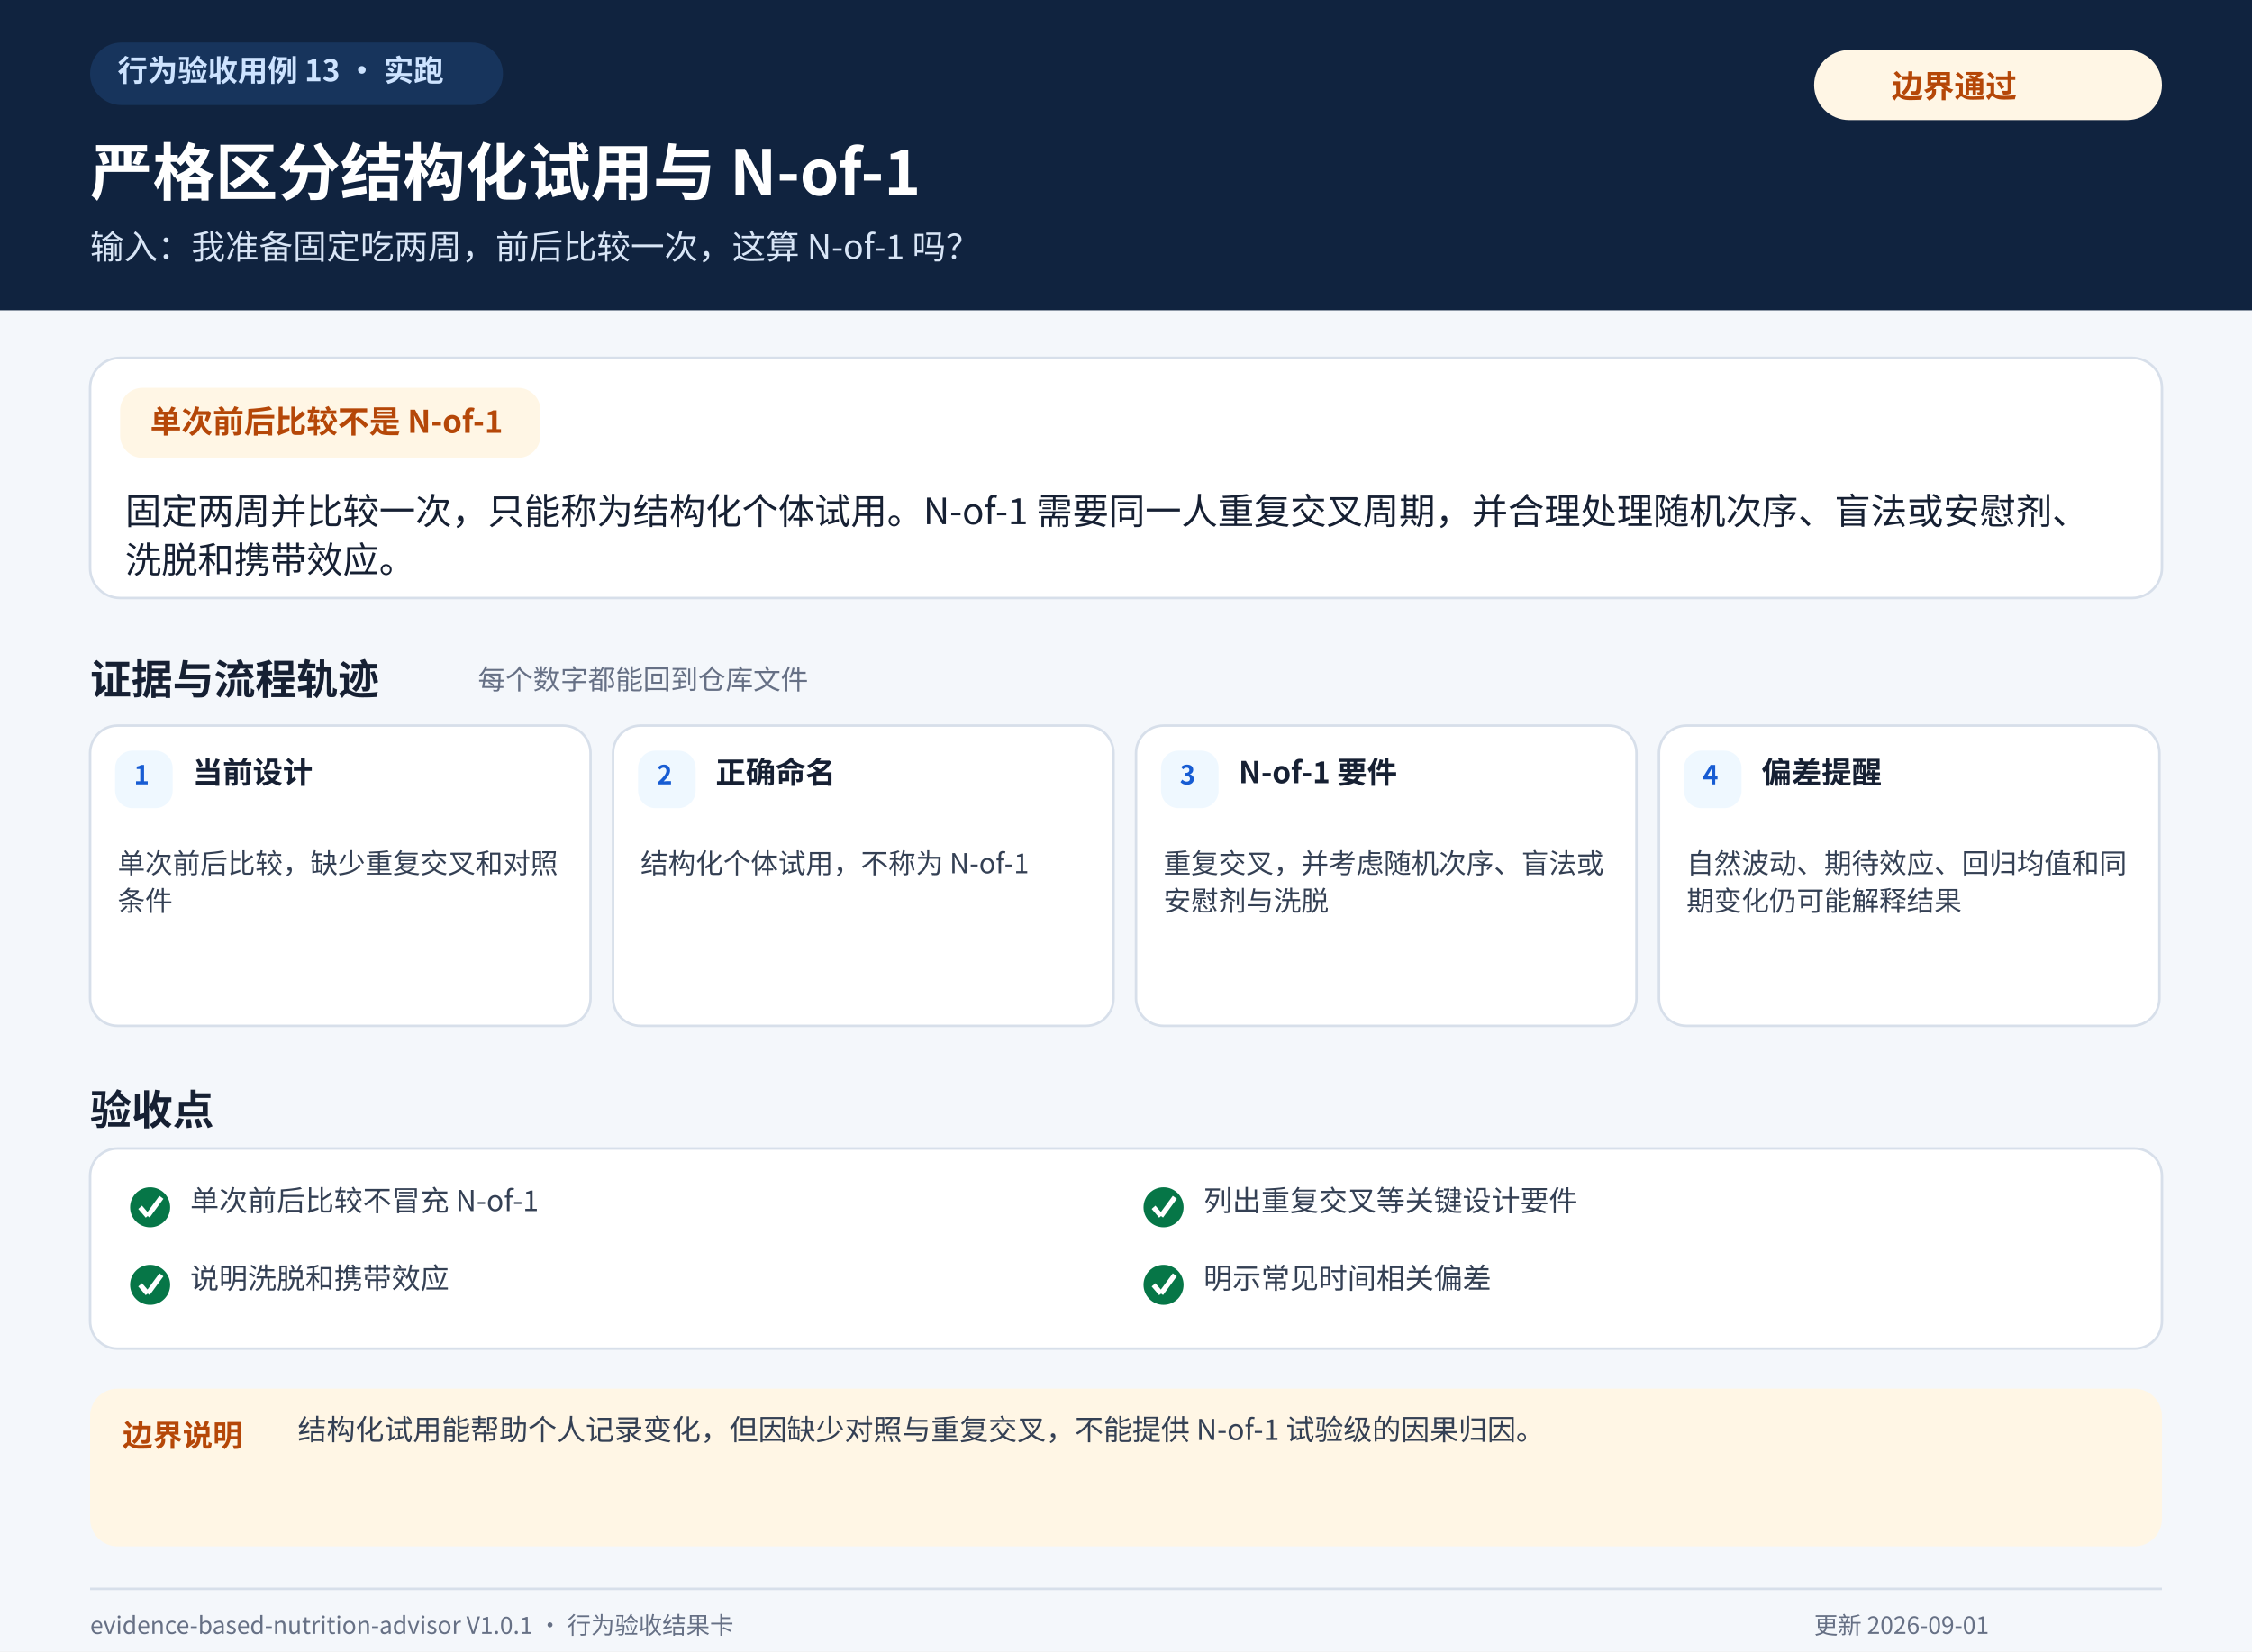
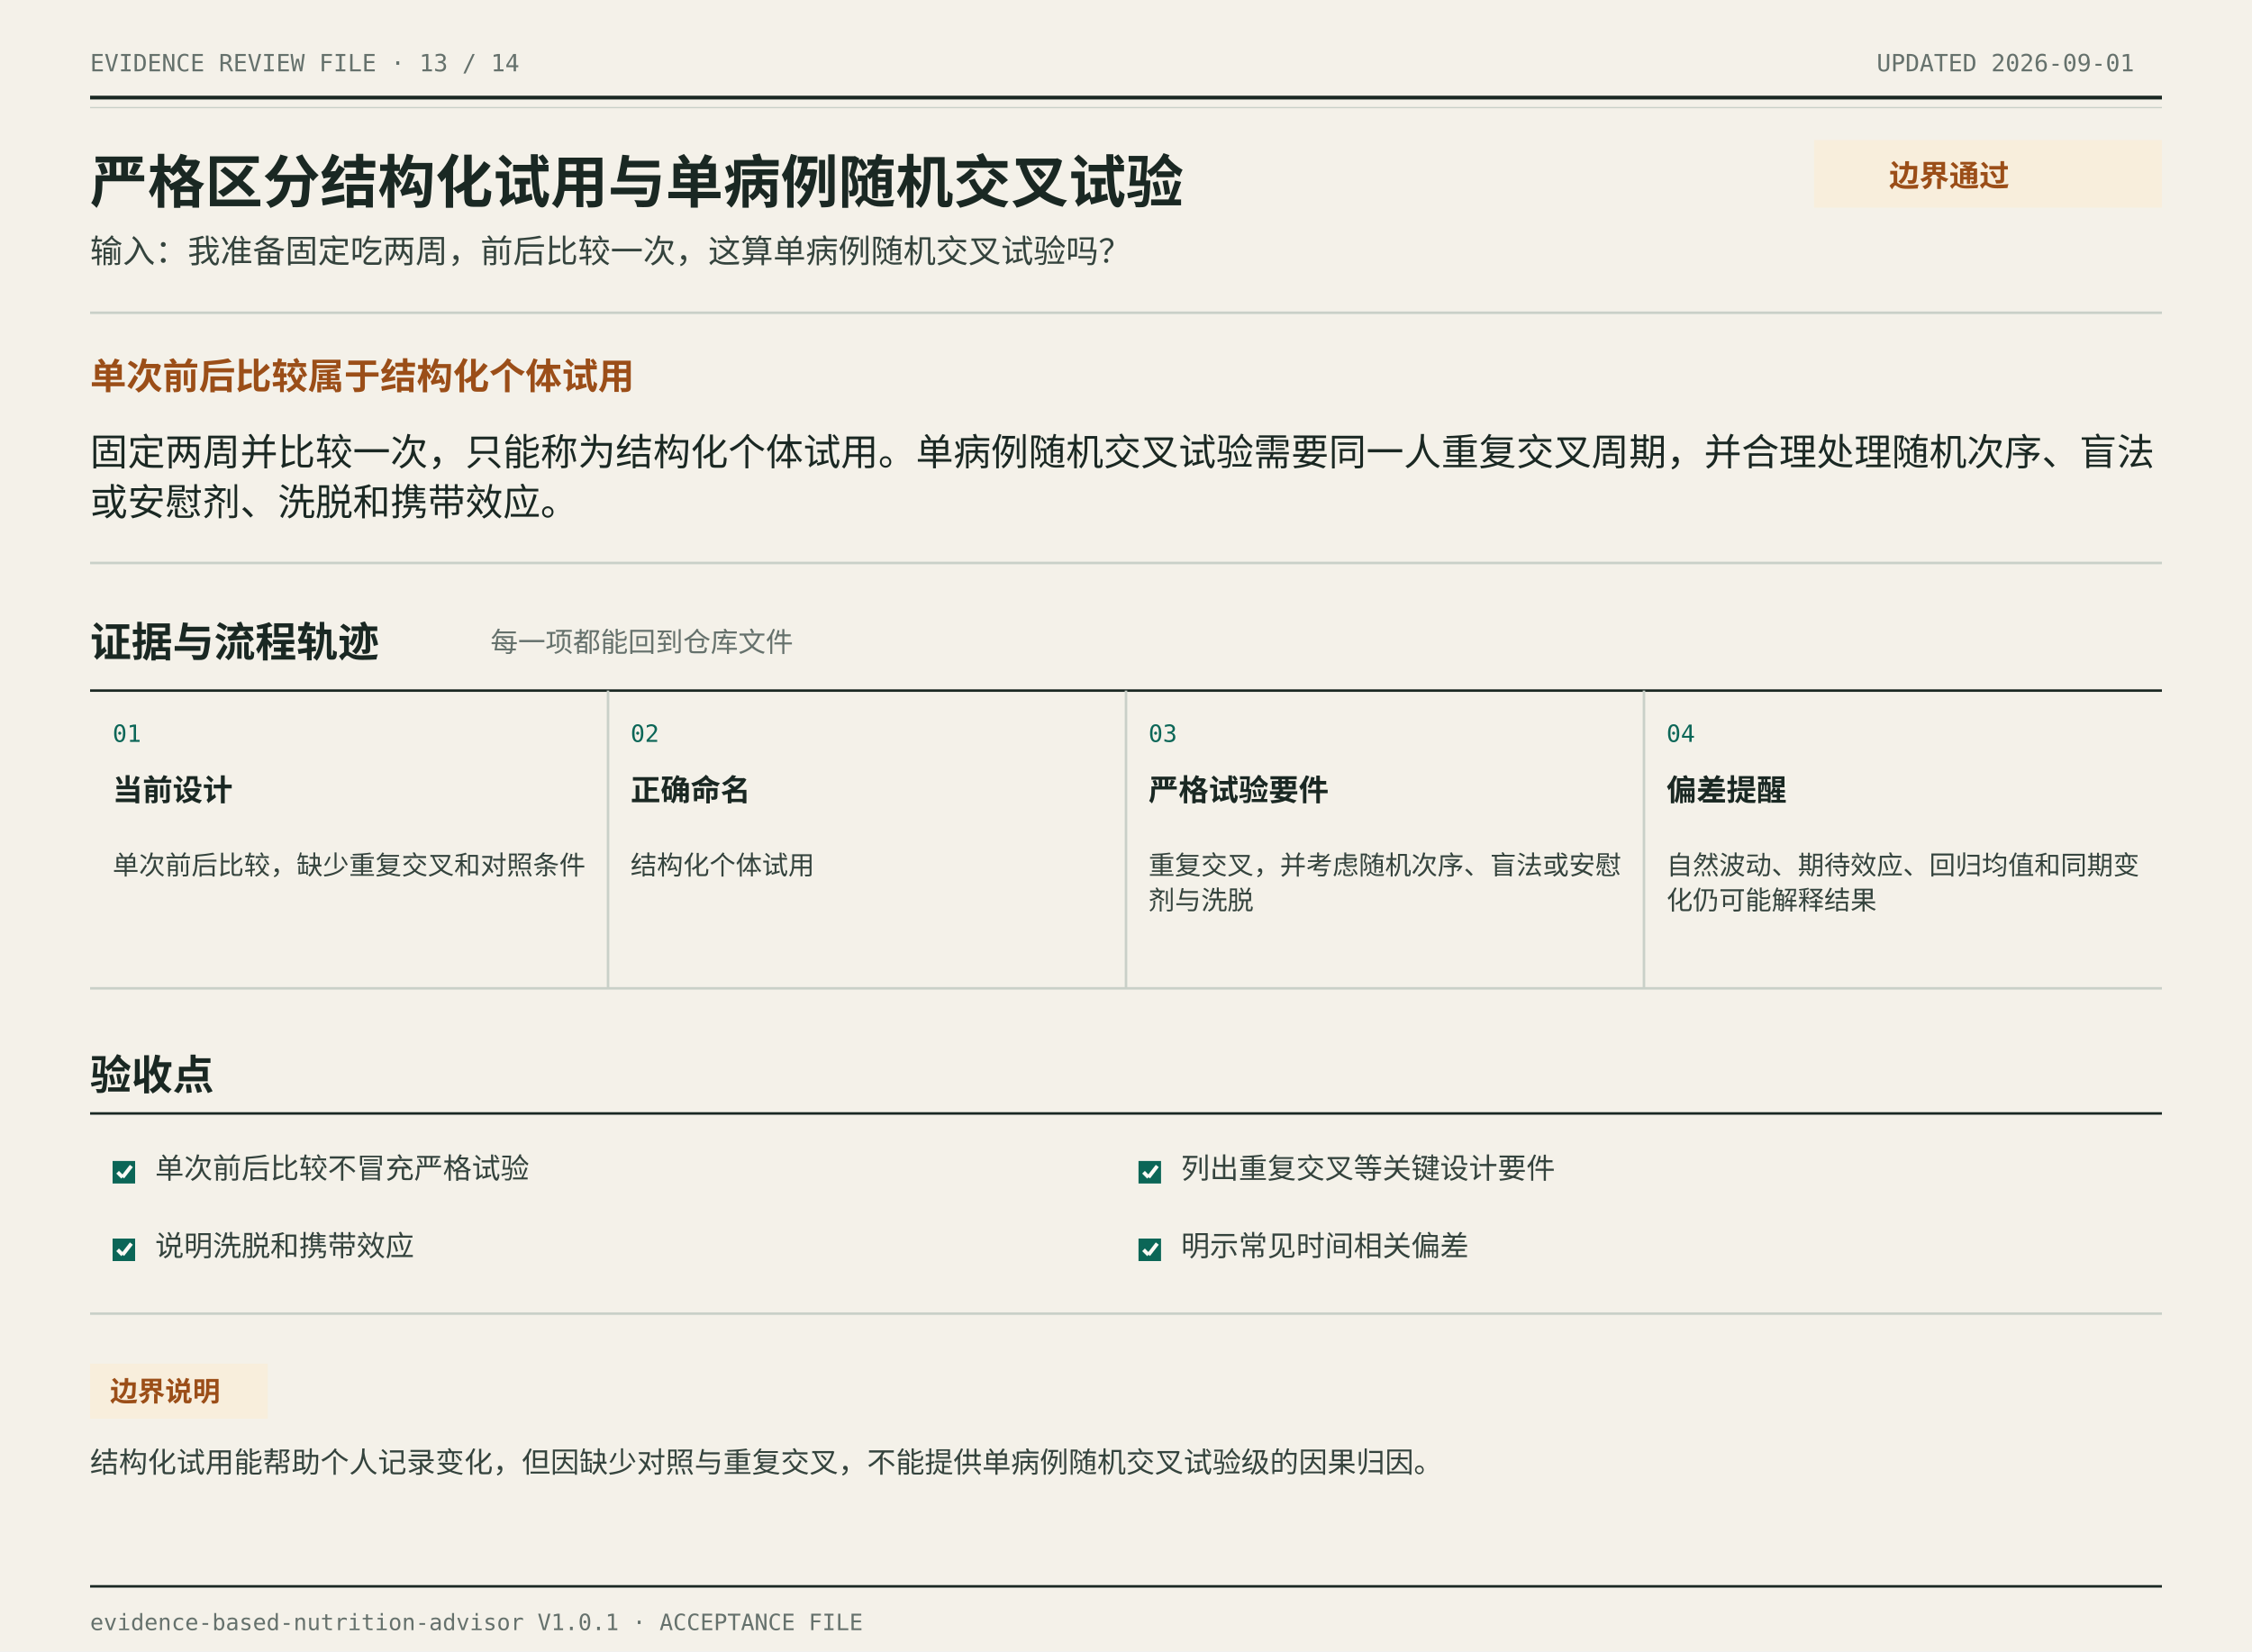
- <svg xmlns="http://www.w3.org/2000/svg" width="1800" height="1320" viewBox="0 0 1800 1320" role="img" aria-label="行为验收用例 13：严格区分结构化试用与 N-of-1">
-   <rect width="1800" height="1320" fill="#F4F7FB" />
-   <rect x="0" y="0" width="1800" height="248" rx="0" fill="#10233F" />
-   <rect x="72" y="34" width="330" height="50" rx="25" fill="#17345C" />
-   <text x="94" y="65" font-family="Microsoft YaHei, PingFang SC, Noto Sans CJK SC, sans-serif" font-size="24" font-weight="700" fill="#CDE3FF">行为验收用例 13 · 实跑</text>
-   <text x="72" y="156" font-family="Microsoft YaHei, PingFang SC, Noto Sans CJK SC, sans-serif" font-size="50" font-weight="700" fill="#FFFFFF">严格区分结构化试用与 N-of-1</text>
-   <text x="72" y="207" font-family="Microsoft YaHei, PingFang SC, Noto Sans CJK SC, sans-serif" font-size="27" font-weight="400" fill="#D8E5F6">输入：我准备固定吃两周，前后比较一次，这算 N-of-1 吗？</text>
-   <rect x="1450" y="40" width="278" height="56" rx="28" fill="#FFF6E5" />
-   <text x="1512" y="78" font-family="Microsoft YaHei, PingFang SC, Noto Sans CJK SC, sans-serif" font-size="25" font-weight="700" fill="#B54708">边界通过</text>
-   <rect x="72" y="286" width="1656" height="192" rx="24" fill="#FFFFFF" stroke="#D7DFEA" stroke-width="2" />
-   <rect x="96" y="310" width="336" height="56" rx="18" fill="#FFF6E5" />
-   <text x="120" y="346" font-family="Microsoft YaHei, PingFang SC, Noto Sans CJK SC, sans-serif" font-size="25" font-weight="700" fill="#B54708">单次前后比较不是 N-of-1</text>
-   <text x="100" y="419" font-family="Microsoft YaHei, PingFang SC, Noto Sans CJK SC, sans-serif" font-size="29" font-weight="400" fill="#162033">固定两周并比较一次，只能称为结构化个体试用。N-of-1 需要同一人重复交叉周期，并合理处理随机次序、盲法或安慰剂、</text>
-   <text x="100" y="458" font-family="Microsoft YaHei, PingFang SC, Noto Sans CJK SC, sans-serif" font-size="29" font-weight="400" fill="#162033">洗脱和携带效应。</text>
-   <text x="72" y="555" font-family="Microsoft YaHei, PingFang SC, Noto Sans CJK SC, sans-serif" font-size="33" font-weight="700" fill="#162033">证据与流程轨迹</text>
-   <text x="382" y="551" font-family="Microsoft YaHei, PingFang SC, Noto Sans CJK SC, sans-serif" font-size="22" font-weight="400" fill="#667085">每个数字都能回到仓库文件</text>
-   <rect x="72" y="580" width="400" height="240" rx="22" fill="#FFFFFF" stroke="#D7DFEA" stroke-width="2" />
-   <rect x="92" y="600" width="46" height="46" rx="14" fill="#EFF8FF" />
-   <text x="107" y="627" font-family="Microsoft YaHei, PingFang SC, Noto Sans CJK SC, sans-serif" font-size="21" font-weight="700" fill="#175CD3">1</text>
-   <text x="154" y="626" font-family="Microsoft YaHei, PingFang SC, Noto Sans CJK SC, sans-serif" font-size="24" font-weight="700" fill="#162033">当前设计</text>
-   <text x="94" y="698" font-family="Microsoft YaHei, PingFang SC, Noto Sans CJK SC, sans-serif" font-size="22" font-weight="400" fill="#344054">单次前后比较，缺少重复交叉和对照</text>
-   <text x="94" y="728" font-family="Microsoft YaHei, PingFang SC, Noto Sans CJK SC, sans-serif" font-size="22" font-weight="400" fill="#344054">条件</text>
-   <rect x="490" y="580" width="400" height="240" rx="22" fill="#FFFFFF" stroke="#D7DFEA" stroke-width="2" />
-   <rect x="510" y="600" width="46" height="46" rx="14" fill="#EFF8FF" />
-   <text x="525" y="627" font-family="Microsoft YaHei, PingFang SC, Noto Sans CJK SC, sans-serif" font-size="21" font-weight="700" fill="#175CD3">2</text>
-   <text x="572" y="626" font-family="Microsoft YaHei, PingFang SC, Noto Sans CJK SC, sans-serif" font-size="24" font-weight="700" fill="#162033">正确命名</text>
-   <text x="512" y="698" font-family="Microsoft YaHei, PingFang SC, Noto Sans CJK SC, sans-serif" font-size="22" font-weight="400" fill="#344054">结构化个体试用，不称为 N-of-1</text>
-   <rect x="908" y="580" width="400" height="240" rx="22" fill="#FFFFFF" stroke="#D7DFEA" stroke-width="2" />
-   <rect x="928" y="600" width="46" height="46" rx="14" fill="#EFF8FF" />
-   <text x="943" y="627" font-family="Microsoft YaHei, PingFang SC, Noto Sans CJK SC, sans-serif" font-size="21" font-weight="700" fill="#175CD3">3</text>
-   <text x="990" y="626" font-family="Microsoft YaHei, PingFang SC, Noto Sans CJK SC, sans-serif" font-size="24" font-weight="700" fill="#162033">N-of-1 要件</text>
-   <text x="930" y="698" font-family="Microsoft YaHei, PingFang SC, Noto Sans CJK SC, sans-serif" font-size="22" font-weight="400" fill="#344054">重复交叉，并考虑随机次序、盲法或</text>
-   <text x="930" y="728" font-family="Microsoft YaHei, PingFang SC, Noto Sans CJK SC, sans-serif" font-size="22" font-weight="400" fill="#344054">安慰剂与洗脱</text>
-   <rect x="1326" y="580" width="400" height="240" rx="22" fill="#FFFFFF" stroke="#D7DFEA" stroke-width="2" />
-   <rect x="1346" y="600" width="46" height="46" rx="14" fill="#EFF8FF" />
-   <text x="1361" y="627" font-family="Microsoft YaHei, PingFang SC, Noto Sans CJK SC, sans-serif" font-size="21" font-weight="700" fill="#175CD3">4</text>
-   <text x="1408" y="626" font-family="Microsoft YaHei, PingFang SC, Noto Sans CJK SC, sans-serif" font-size="24" font-weight="700" fill="#162033">偏差提醒</text>
-   <text x="1348" y="698" font-family="Microsoft YaHei, PingFang SC, Noto Sans CJK SC, sans-serif" font-size="22" font-weight="400" fill="#344054">自然波动、期待效应、回归均值和同</text>
-   <text x="1348" y="728" font-family="Microsoft YaHei, PingFang SC, Noto Sans CJK SC, sans-serif" font-size="22" font-weight="400" fill="#344054">期变化仍可能解释结果</text>
-   <text x="72" y="899" font-family="Microsoft YaHei, PingFang SC, Noto Sans CJK SC, sans-serif" font-size="33" font-weight="700" fill="#162033">验收点</text>
-   <rect x="72" y="918" width="1656" height="160" rx="22" fill="#FFFFFF" stroke="#D7DFEA" stroke-width="2" />
-   <circle cx="120.0" cy="965.0" r="16.0" fill="#067647" />
-   <line x1="112" y1="965" x2="118" y2="972" stroke="#FFFFFF" stroke-width="4" />
-   <line x1="118" y1="972" x2="129" y2="957" stroke="#FFFFFF" stroke-width="4" />
-   <text x="152" y="968" font-family="Microsoft YaHei, PingFang SC, Noto Sans CJK SC, sans-serif" font-size="23" font-weight="400" fill="#344054">单次前后比较不冒充 N-of-1</text>
-   <circle cx="930.0" cy="965.0" r="16.0" fill="#067647" />
-   <line x1="922" y1="965" x2="928" y2="972" stroke="#FFFFFF" stroke-width="4" />
-   <line x1="928" y1="972" x2="939" y2="957" stroke="#FFFFFF" stroke-width="4" />
-   <text x="962" y="968" font-family="Microsoft YaHei, PingFang SC, Noto Sans CJK SC, sans-serif" font-size="23" font-weight="400" fill="#344054">列出重复交叉等关键设计要件</text>
-   <circle cx="120.0" cy="1027.0" r="16.0" fill="#067647" />
-   <line x1="112" y1="1027" x2="118" y2="1034" stroke="#FFFFFF" stroke-width="4" />
-   <line x1="118" y1="1034" x2="129" y2="1019" stroke="#FFFFFF" stroke-width="4" />
-   <text x="152" y="1030" font-family="Microsoft YaHei, PingFang SC, Noto Sans CJK SC, sans-serif" font-size="23" font-weight="400" fill="#344054">说明洗脱和携带效应</text>
-   <circle cx="930.0" cy="1027.0" r="16.0" fill="#067647" />
-   <line x1="922" y1="1027" x2="928" y2="1034" stroke="#FFFFFF" stroke-width="4" />
-   <line x1="928" y1="1034" x2="939" y2="1019" stroke="#FFFFFF" stroke-width="4" />
-   <text x="962" y="1030" font-family="Microsoft YaHei, PingFang SC, Noto Sans CJK SC, sans-serif" font-size="23" font-weight="400" fill="#344054">明示常见时间相关偏差</text>
-   <rect x="72" y="1110" width="1656" height="126" rx="22" fill="#FFF6E5" />
-   <text x="98" y="1156" font-family="Microsoft YaHei, PingFang SC, Noto Sans CJK SC, sans-serif" font-size="24" font-weight="700" fill="#B54708">边界说明</text>
-   <text x="238" y="1151" font-family="Microsoft YaHei, PingFang SC, Noto Sans CJK SC, sans-serif" font-size="23" font-weight="400" fill="#344054">结构化试用能帮助个人记录变化，但因缺少对照与重复交叉，不能提供 N-of-1 试验级的因果归因。</text>
-   <line x1="72" y1="1270" x2="1728" y2="1270" stroke="#D7DFEA" stroke-width="2" />
-   <text x="72" y="1306" font-family="Microsoft YaHei, PingFang SC, Noto Sans CJK SC, sans-serif" font-size="19" font-weight="400" fill="#667085">evidence-based-nutrition-advisor V1.0.1 · 行为验收结果卡</text>
-   <text x="1450" y="1306" font-family="Microsoft YaHei, PingFang SC, Noto Sans CJK SC, sans-serif" font-size="19" font-weight="400" fill="#667085">更新 2026-09-01</text>
+ <svg xmlns="http://www.w3.org/2000/svg" width="1800" height="1320" viewBox="0 0 1800 1320" role="img" aria-label="行为验收用例 13：严格区分结构化试用与单病例随机交叉试验">
+   <rect width="1800" height="1320" fill="#F4F1E9" />
+   <rect x="0" y="0" width="1800" height="1320" rx="0" fill="#F4F1E9" />
+   <text x="72" y="57" font-family="Consolas, monospace" font-size="19" font-weight="400" fill="#65716C">EVIDENCE REVIEW FILE · 13 / 14</text>
+   <text x="1500" y="57" font-family="Consolas, monospace" font-size="19" font-weight="400" fill="#65716C">UPDATED 2026-09-01</text>
+   <line x1="72" y1="78" x2="1728" y2="78" stroke="#1A2823" stroke-width="3" />
+   <line x1="72" y1="86" x2="1728" y2="86" stroke="#C9D0C8" stroke-width="1" />
+   <text x="72" y="162" font-family="Microsoft YaHei, PingFang SC, Noto Sans CJK SC, sans-serif" font-size="46" font-weight="700" fill="#1A2823">严格区分结构化试用与单病例随机交叉试验</text>
+   <text x="72" y="210" font-family="Microsoft YaHei, PingFang SC, Noto Sans CJK SC, sans-serif" font-size="26" font-weight="400" fill="#34433D">输入：我准备固定吃两周，前后比较一次，这算单病例随机交叉试验吗？</text>
+   <rect x="1450" y="112" width="278" height="54" rx="0" fill="#F8EEDC" />
+   <text x="1510" y="149" font-family="Microsoft YaHei, PingFang SC, Noto Sans CJK SC, sans-serif" font-size="24" font-weight="700" fill="#9B4E18">边界通过</text>
+   <line x1="72" y1="250" x2="1728" y2="250" stroke="#C9D0C8" stroke-width="2" />
+   <text x="72" y="311" font-family="Microsoft YaHei, PingFang SC, Noto Sans CJK SC, sans-serif" font-size="29" font-weight="700" fill="#9B4E18">单次前后比较属于结构化个体试用</text>
+   <text x="72" y="372" font-family="Microsoft YaHei, PingFang SC, Noto Sans CJK SC, sans-serif" font-size="30" font-weight="400" fill="#1A2823">固定两周并比较一次，只能称为结构化个体试用。单病例随机交叉试验需要同一人重复交叉周期，并合理处理随机次序、盲法</text>
+   <text x="72" y="412" font-family="Microsoft YaHei, PingFang SC, Noto Sans CJK SC, sans-serif" font-size="30" font-weight="400" fill="#1A2823">或安慰剂、洗脱和携带效应。</text>
+   <line x1="72" y1="450" x2="1728" y2="450" stroke="#C9D0C8" stroke-width="2" />
+   <text x="72" y="525" font-family="Microsoft YaHei, PingFang SC, Noto Sans CJK SC, sans-serif" font-size="33" font-weight="700" fill="#1A2823">证据与流程轨迹</text>
+   <text x="392" y="521" font-family="Microsoft YaHei, PingFang SC, Noto Sans CJK SC, sans-serif" font-size="22" font-weight="400" fill="#65716C">每一项都能回到仓库文件</text>
+   <line x1="72" y1="552" x2="486" y2="552" stroke="#1A2823" stroke-width="2" />
+   <line x1="72" y1="790" x2="486" y2="790" stroke="#C9D0C8" stroke-width="2" />
+   <text x="90" y="593" font-family="Consolas, monospace" font-size="19" font-weight="400" fill="#0B6657">01</text>
+   <text x="90" y="640" font-family="Microsoft YaHei, PingFang SC, Noto Sans CJK SC, sans-serif" font-size="24" font-weight="700" fill="#1A2823">当前设计</text>
+   <text x="90" y="699" font-family="Microsoft YaHei, PingFang SC, Noto Sans CJK SC, sans-serif" font-size="21" font-weight="400" fill="#34433D">单次前后比较，缺少重复交叉和对照条件</text>
+   <line x1="486" y1="552" x2="900" y2="552" stroke="#1A2823" stroke-width="2" />
+   <line x1="486" y1="790" x2="900" y2="790" stroke="#C9D0C8" stroke-width="2" />
+   <line x1="486" y1="552" x2="486" y2="790" stroke="#C9D0C8" stroke-width="2" />
+   <text x="504" y="593" font-family="Consolas, monospace" font-size="19" font-weight="400" fill="#0B6657">02</text>
+   <text x="504" y="640" font-family="Microsoft YaHei, PingFang SC, Noto Sans CJK SC, sans-serif" font-size="24" font-weight="700" fill="#1A2823">正确命名</text>
+   <text x="504" y="699" font-family="Microsoft YaHei, PingFang SC, Noto Sans CJK SC, sans-serif" font-size="21" font-weight="400" fill="#34433D">结构化个体试用</text>
+   <line x1="900" y1="552" x2="1314" y2="552" stroke="#1A2823" stroke-width="2" />
+   <line x1="900" y1="790" x2="1314" y2="790" stroke="#C9D0C8" stroke-width="2" />
+   <line x1="900" y1="552" x2="900" y2="790" stroke="#C9D0C8" stroke-width="2" />
+   <text x="918" y="593" font-family="Consolas, monospace" font-size="19" font-weight="400" fill="#0B6657">03</text>
+   <text x="918" y="640" font-family="Microsoft YaHei, PingFang SC, Noto Sans CJK SC, sans-serif" font-size="24" font-weight="700" fill="#1A2823">严格试验要件</text>
+   <text x="918" y="699" font-family="Microsoft YaHei, PingFang SC, Noto Sans CJK SC, sans-serif" font-size="21" font-weight="400" fill="#34433D">重复交叉，并考虑随机次序、盲法或安慰</text>
+   <text x="918" y="727" font-family="Microsoft YaHei, PingFang SC, Noto Sans CJK SC, sans-serif" font-size="21" font-weight="400" fill="#34433D">剂与洗脱</text>
+   <line x1="1314" y1="552" x2="1728" y2="552" stroke="#1A2823" stroke-width="2" />
+   <line x1="1314" y1="790" x2="1728" y2="790" stroke="#C9D0C8" stroke-width="2" />
+   <line x1="1314" y1="552" x2="1314" y2="790" stroke="#C9D0C8" stroke-width="2" />
+   <text x="1332" y="593" font-family="Consolas, monospace" font-size="19" font-weight="400" fill="#0B6657">04</text>
+   <text x="1332" y="640" font-family="Microsoft YaHei, PingFang SC, Noto Sans CJK SC, sans-serif" font-size="24" font-weight="700" fill="#1A2823">偏差提醒</text>
+   <text x="1332" y="699" font-family="Microsoft YaHei, PingFang SC, Noto Sans CJK SC, sans-serif" font-size="21" font-weight="400" fill="#34433D">自然波动、期待效应、回归均值和同期变</text>
+   <text x="1332" y="727" font-family="Microsoft YaHei, PingFang SC, Noto Sans CJK SC, sans-serif" font-size="21" font-weight="400" fill="#34433D">化仍可能解释结果</text>
+   <text x="72" y="871" font-family="Microsoft YaHei, PingFang SC, Noto Sans CJK SC, sans-serif" font-size="33" font-weight="700" fill="#1A2823">验收点</text>
+   <line x1="72" y1="890" x2="1728" y2="890" stroke="#1A2823" stroke-width="2" />
+   <rect x="90" y="928" width="18" height="18" rx="0" fill="#0B6657" />
+   <line x1="94" y1="937" x2="98" y2="941" stroke="#FBFAF5" stroke-width="3" />
+   <line x1="98" y1="941" x2="105" y2="932" stroke="#FBFAF5" stroke-width="3" />
+   <text x="124" y="942" font-family="Microsoft YaHei, PingFang SC, Noto Sans CJK SC, sans-serif" font-size="23" font-weight="400" fill="#34433D">单次前后比较不冒充严格试验</text>
+   <rect x="910" y="928" width="18" height="18" rx="0" fill="#0B6657" />
+   <line x1="914" y1="937" x2="918" y2="941" stroke="#FBFAF5" stroke-width="3" />
+   <line x1="918" y1="941" x2="925" y2="932" stroke="#FBFAF5" stroke-width="3" />
+   <text x="944" y="942" font-family="Microsoft YaHei, PingFang SC, Noto Sans CJK SC, sans-serif" font-size="23" font-weight="400" fill="#34433D">列出重复交叉等关键设计要件</text>
+   <rect x="90" y="990" width="18" height="18" rx="0" fill="#0B6657" />
+   <line x1="94" y1="999" x2="98" y2="1003" stroke="#FBFAF5" stroke-width="3" />
+   <line x1="98" y1="1003" x2="105" y2="994" stroke="#FBFAF5" stroke-width="3" />
+   <text x="124" y="1004" font-family="Microsoft YaHei, PingFang SC, Noto Sans CJK SC, sans-serif" font-size="23" font-weight="400" fill="#34433D">说明洗脱和携带效应</text>
+   <rect x="910" y="990" width="18" height="18" rx="0" fill="#0B6657" />
+   <line x1="914" y1="999" x2="918" y2="1003" stroke="#FBFAF5" stroke-width="3" />
+   <line x1="918" y1="1003" x2="925" y2="994" stroke="#FBFAF5" stroke-width="3" />
+   <text x="944" y="1004" font-family="Microsoft YaHei, PingFang SC, Noto Sans CJK SC, sans-serif" font-size="23" font-weight="400" fill="#34433D">明示常见时间相关偏差</text>
+   <line x1="72" y1="1050" x2="1728" y2="1050" stroke="#C9D0C8" stroke-width="2" />
+   <rect x="72" y="1090" width="142" height="44" rx="0" fill="#F8EEDC" />
+   <text x="88" y="1120" font-family="Microsoft YaHei, PingFang SC, Noto Sans CJK SC, sans-serif" font-size="22" font-weight="700" fill="#9B4E18">边界说明</text>
+   <text x="72" y="1177" font-family="Microsoft YaHei, PingFang SC, Noto Sans CJK SC, sans-serif" font-size="23" font-weight="400" fill="#34433D">结构化试用能帮助个人记录变化，但因缺少对照与重复交叉，不能提供单病例随机交叉试验级的因果归因。</text>
+   <line x1="72" y1="1268" x2="1728" y2="1268" stroke="#1A2823" stroke-width="2" />
+   <text x="72" y="1303" font-family="Consolas, monospace" font-size="18" font-weight="400" fill="#65716C">evidence-based-nutrition-advisor V1.0.1 · ACCEPTANCE FILE</text>
</svg>
